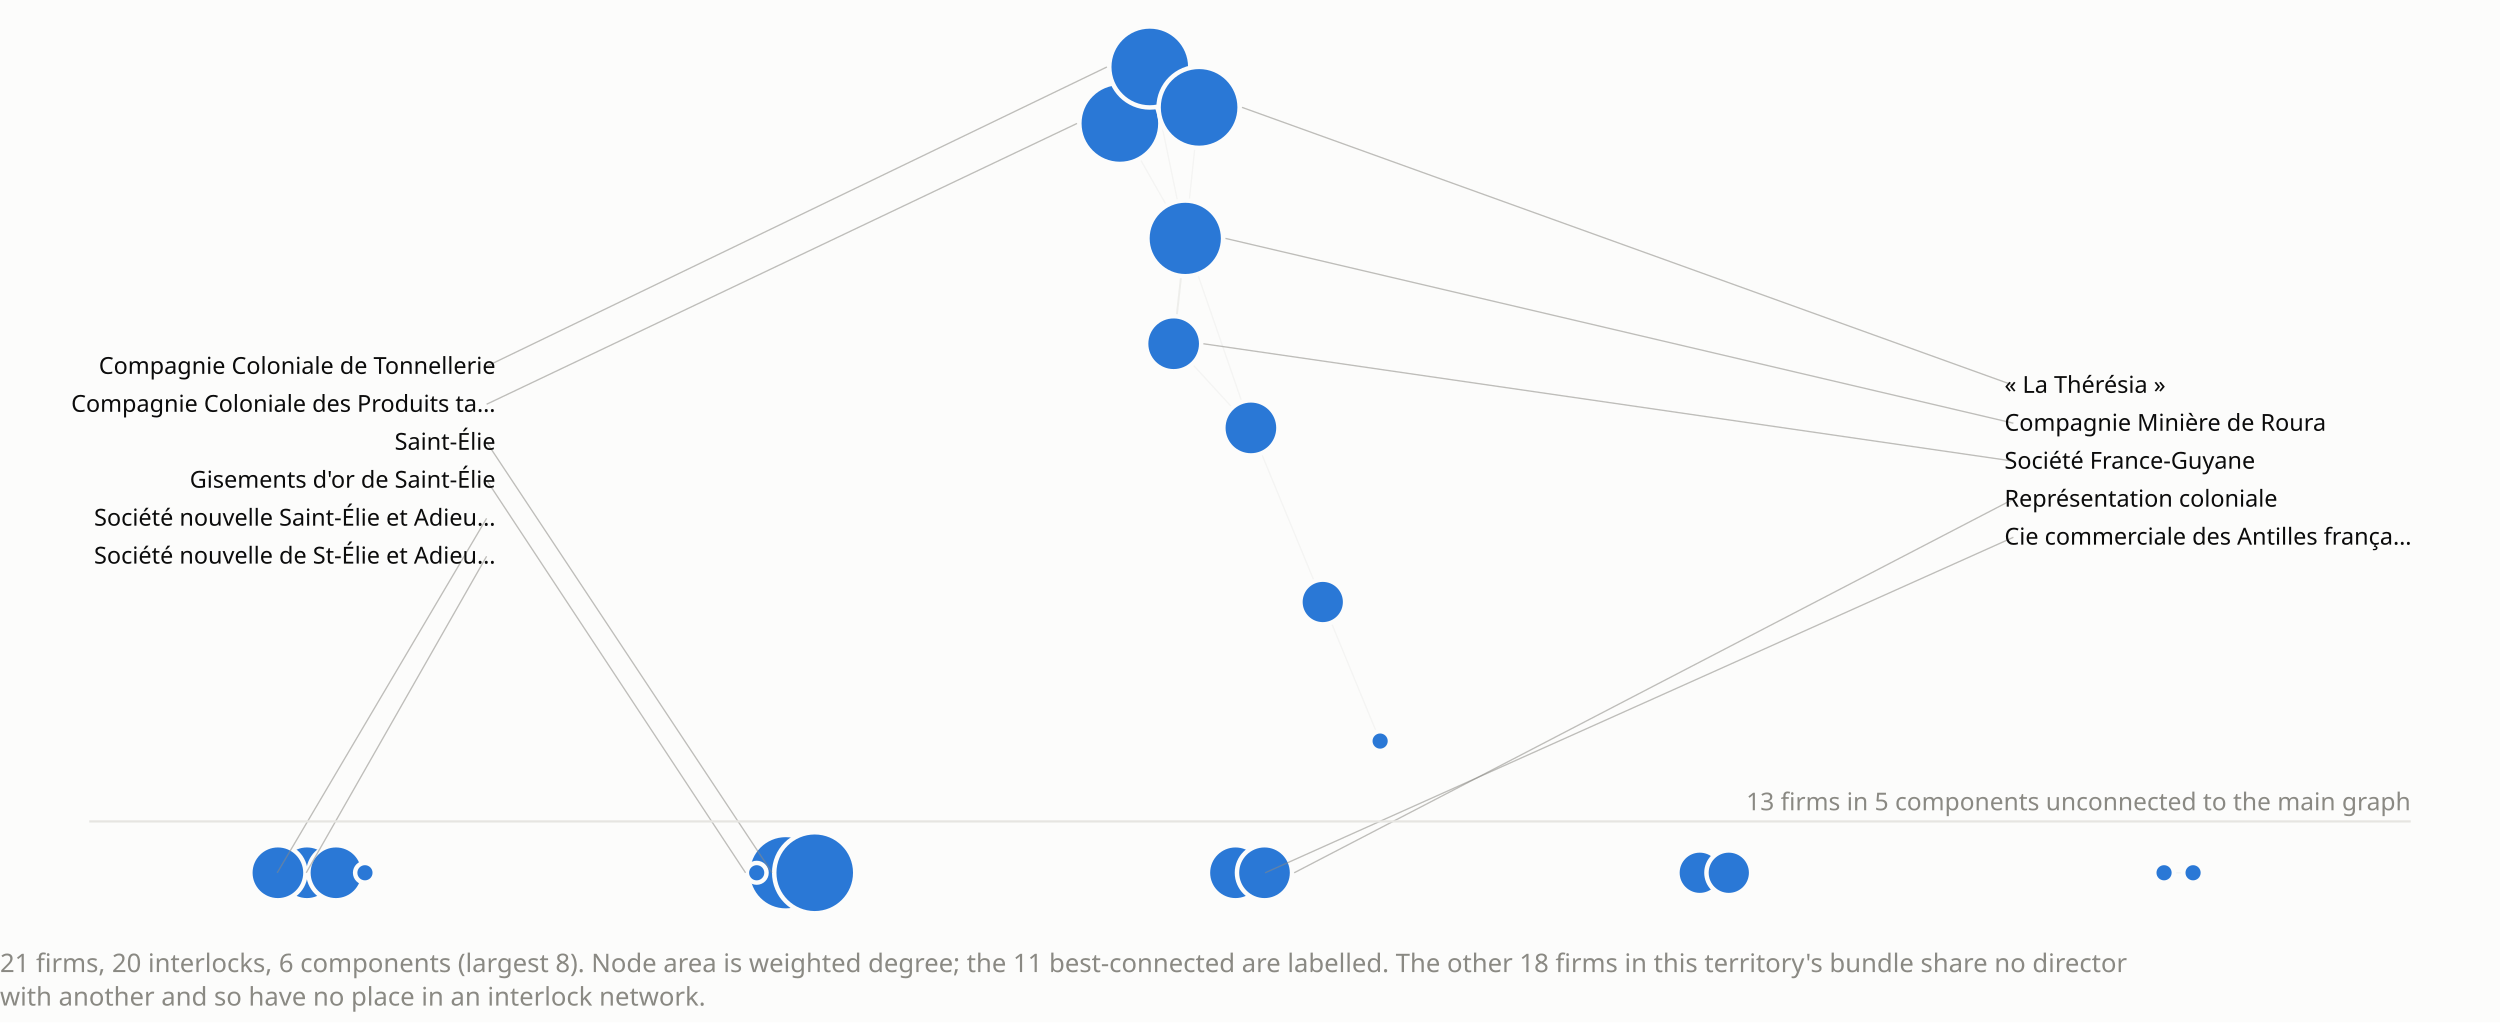
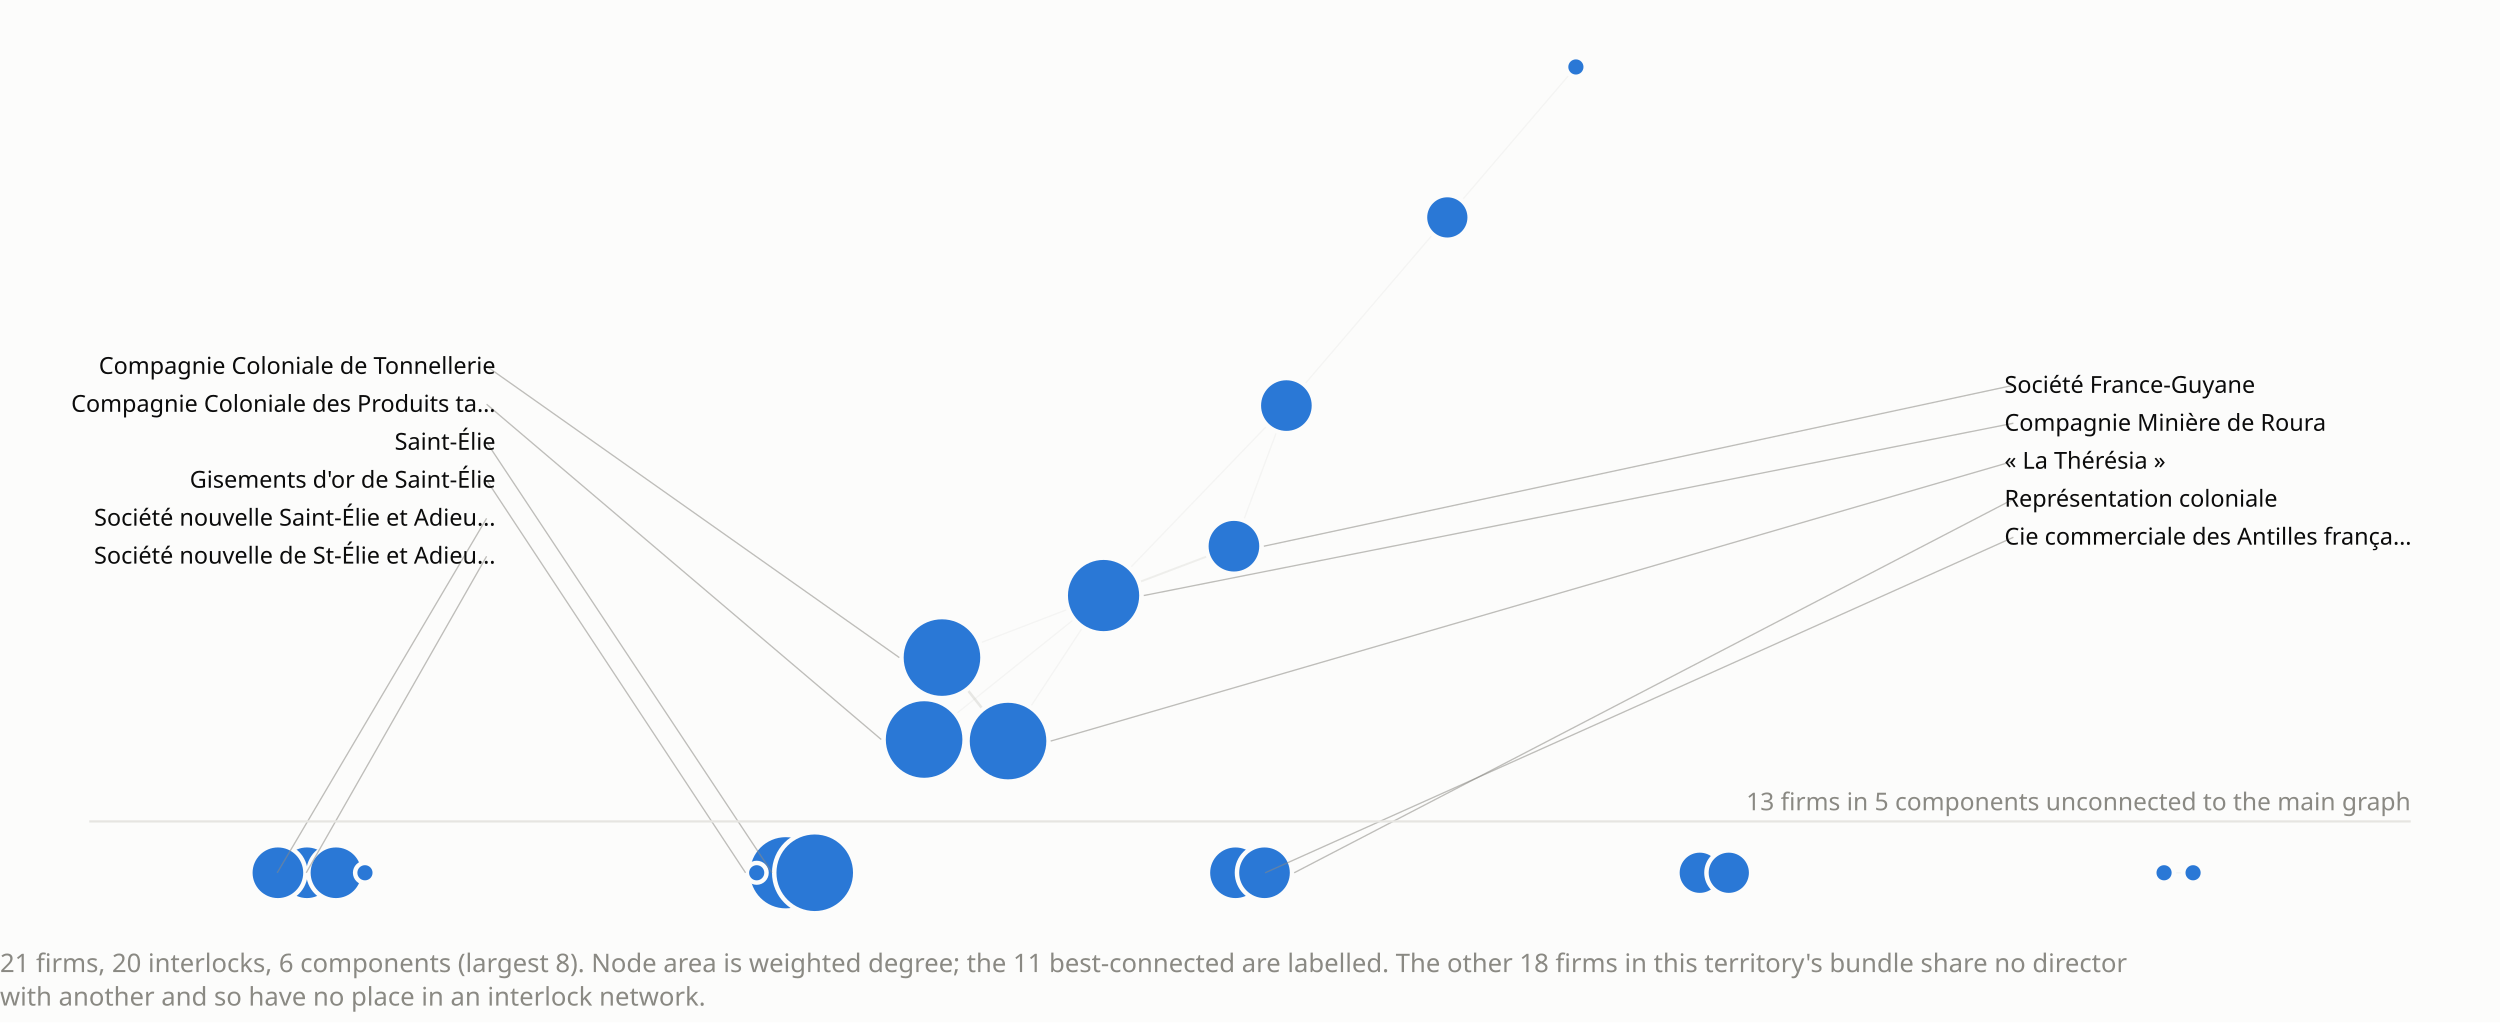
<svg xmlns="http://www.w3.org/2000/svg" viewBox="0 0 1120 458" width="1120" height="458" role="img" aria-label="Guyane française interlock network">
  <rect width="1120" height="458" fill="#fcfcfb" />
  <g stroke="#c9c8c2" fill="none">
    <path d="M352.0 391.0L365.0 391.0" stroke-width="2.00" stroke-opacity="0.620" />
-     <path d="M365.0 391.0L339.0 391.0M501.7 55.3L531.0 106.8M515.1 30.0L531.0 106.8M537.2 48.1L531.0 106.8M525.8 154.0L560.4 191.7M531.0 106.8L560.4 191.7M137.5 391.0L124.5 391.0M150.5 391.0L124.5 391.0M560.4 191.7L592.6 269.7M592.6 269.7L618.3 332.0M124.5 391.0L163.5 391.0M969.5 391.0L982.5 391.0" stroke-width="0.60" stroke-opacity="0.160" />
-     <path d="M553.5 391.0L566.5 391.0M501.7 55.3L515.1 30.0M501.7 55.3L537.2 48.1M515.1 30.0L537.2 48.1" stroke-width="1.16" stroke-opacity="0.400" />
-     <path d="M761.5 391.0L774.5 391.0M525.8 154.0L531.0 106.8M137.5 391.0L150.5 391.0" stroke-width="0.88" stroke-opacity="0.280" />
+     <path d="M365.0 391.0L339.0 391.0M414.0 331.3L494.4 266.8M422.0 294.6L494.4 266.8M451.6 332.0L494.4 266.8M552.8 244.7L576.3 181.7M494.4 266.8L576.3 181.7M137.5 391.0L124.5 391.0M150.5 391.0L124.5 391.0M576.3 181.7L648.4 97.4M648.4 97.4L706.0 30.0M124.5 391.0L163.5 391.0M969.5 391.0L982.5 391.0" stroke-width="0.60" stroke-opacity="0.160" />
+     <path d="M553.5 391.0L566.5 391.0M414.0 331.3L422.0 294.6M414.0 331.3L451.6 332.0M422.0 294.6L451.6 332.0" stroke-width="1.16" stroke-opacity="0.400" />
+     <path d="M761.5 391.0L774.5 391.0M552.8 244.7L494.4 266.8M137.5 391.0L150.5 391.0" stroke-width="0.88" stroke-opacity="0.280" />
  </g>
  <g>
    <circle class="nd" data-id="gisementsorsaintelie" cx="352.0" cy="391.0" r="16.95" fill="#2a78d6" stroke="#fcfcfb" stroke-width="2" />
    <circle class="nd" data-id="saintelie" cx="365.0" cy="391.0" r="18.15" fill="#2a78d6" stroke="#fcfcfb" stroke-width="2" />
    <circle class="nd" data-id="commercialeantillesfrancaisesftanon" cx="553.5" cy="391.0" r="12.34" fill="#2a78d6" stroke="#fcfcfb" stroke-width="2" />
    <circle class="nd" data-id="representationcoloniale" cx="566.5" cy="391.0" r="12.34" fill="#2a78d6" stroke="#fcfcfb" stroke-width="2" />
-     <circle class="nd" data-id="colonialeproduitstannants" cx="501.7" cy="55.3" r="18.15" fill="#2a78d6" stroke="#fcfcfb" stroke-width="2" />
-     <circle class="nd" data-id="colonialetonnellerie" cx="515.1" cy="30.0" r="18.15" fill="#2a78d6" stroke="#fcfcfb" stroke-width="2" />
-     <circle class="nd" data-id="theresia" cx="537.2" cy="48.1" r="18.15" fill="#2a78d6" stroke="#fcfcfb" stroke-width="2" />
+     <circle class="nd" data-id="colonialeproduitstannants" cx="414.0" cy="331.3" r="18.15" fill="#2a78d6" stroke="#fcfcfb" stroke-width="2" />
+     <circle class="nd" data-id="colonialetonnellerie" cx="422.0" cy="294.6" r="18.15" fill="#2a78d6" stroke="#fcfcfb" stroke-width="2" />
+     <circle class="nd" data-id="theresia" cx="451.6" cy="332.0" r="18.15" fill="#2a78d6" stroke="#fcfcfb" stroke-width="2" />
    <circle class="nd" data-id="mataroni" cx="761.5" cy="391.0" r="10.01" fill="#2a78d6" stroke="#fcfcfb" stroke-width="2" />
    <circle class="nd" data-id="minesorguyane" cx="774.5" cy="391.0" r="10.01" fill="#2a78d6" stroke="#fcfcfb" stroke-width="2" />
-     <circle class="nd" data-id="franceguyane" cx="525.8" cy="154.0" r="12.34" fill="#2a78d6" stroke="#fcfcfb" stroke-width="2" />
-     <circle class="nd" data-id="miniereroura" cx="531.0" cy="106.8" r="16.95" fill="#2a78d6" stroke="#fcfcfb" stroke-width="2" />
+     <circle class="nd" data-id="franceguyane" cx="552.8" cy="244.7" r="12.34" fill="#2a78d6" stroke="#fcfcfb" stroke-width="2" />
+     <circle class="nd" data-id="miniereroura" cx="494.4" cy="266.8" r="16.95" fill="#2a78d6" stroke="#fcfcfb" stroke-width="2" />
    <circle class="nd" data-id="saintelieadieuvat" cx="137.5" cy="391.0" r="12.34" fill="#2a78d6" stroke="#fcfcfb" stroke-width="2" />
    <circle class="nd" data-id="stelieadieuvat" cx="150.5" cy="391.0" r="12.34" fill="#2a78d6" stroke="#fcfcfb" stroke-width="2" />
-     <circle class="nd" data-id="cotonniereguyane" cx="560.4" cy="191.7" r="12.34" fill="#2a78d6" stroke="#fcfcfb" stroke-width="2" />
-     <circle class="nd" data-id="sucriereagricoleguyane" cx="592.6" cy="269.7" r="10.01" fill="#2a78d6" stroke="#fcfcfb" stroke-width="2" />
+     <circle class="nd" data-id="cotonniereguyane" cx="576.3" cy="181.7" r="12.34" fill="#2a78d6" stroke="#fcfcfb" stroke-width="2" />
+     <circle class="nd" data-id="sucriereagricoleguyane" cx="648.4" cy="97.4" r="10.01" fill="#2a78d6" stroke="#fcfcfb" stroke-width="2" />
    <circle class="nd" data-id="colonialeagricoleminiere" cx="124.5" cy="391.0" r="12.34" fill="#2a78d6" stroke="#fcfcfb" stroke-width="2" />
    <circle class="nd" data-id="unionminierehautemana" cx="163.5" cy="391.0" r="4.40" fill="#2a78d6" stroke="#fcfcfb" stroke-width="2" />
    <circle class="nd" data-id="exploitationsminieresinini" cx="969.5" cy="391.0" r="4.40" fill="#2a78d6" stroke="#fcfcfb" stroke-width="2" />
    <circle class="nd" data-id="forestiereguyane" cx="982.5" cy="391.0" r="4.40" fill="#2a78d6" stroke="#fcfcfb" stroke-width="2" />
-     <circle class="nd" data-id="comptoirsgenerauxguyane" cx="618.3" cy="332.0" r="4.40" fill="#2a78d6" stroke="#fcfcfb" stroke-width="2" />
+     <circle class="nd" data-id="comptoirsgenerauxguyane" cx="706.0" cy="30.0" r="4.40" fill="#2a78d6" stroke="#fcfcfb" stroke-width="2" />
    <circle class="nd" data-id="gisementsordieumerci" cx="339.0" cy="391.0" r="4.40" fill="#2a78d6" stroke="#fcfcfb" stroke-width="2" />
  </g>
-   <line x1="218.0" y1="164.1" x2="495.9" y2="30.0" stroke="#8a8983" stroke-width="0.6" stroke-opacity="0.55" />
-   <line x1="218.0" y1="181.1" x2="482.5" y2="55.3" stroke="#8a8983" stroke-width="0.6" stroke-opacity="0.55" />
+   <line x1="218.0" y1="164.1" x2="402.9" y2="294.6" stroke="#8a8983" stroke-width="0.6" stroke-opacity="0.55" />
+   <line x1="218.0" y1="181.1" x2="394.8" y2="331.3" stroke="#8a8983" stroke-width="0.6" stroke-opacity="0.55" />
  <line x1="218.0" y1="198.1" x2="345.9" y2="391.0" stroke="#8a8983" stroke-width="0.6" stroke-opacity="0.55" />
  <line x1="218.0" y1="215.1" x2="334.0" y2="391.0" stroke="#8a8983" stroke-width="0.6" stroke-opacity="0.55" />
  <line x1="218.0" y1="232.2" x2="124.2" y2="391.0" stroke="#8a8983" stroke-width="0.6" stroke-opacity="0.55" />
  <line x1="218.0" y1="249.2" x2="137.2" y2="391.0" stroke="#8a8983" stroke-width="0.6" stroke-opacity="0.55" />
-   <line x1="902.0" y1="172.6" x2="556.4" y2="48.1" stroke="#8a8983" stroke-width="0.6" stroke-opacity="0.55" />
-   <line x1="902.0" y1="189.6" x2="549.0" y2="106.8" stroke="#8a8983" stroke-width="0.6" stroke-opacity="0.55" />
-   <line x1="902.0" y1="206.6" x2="539.1" y2="154.0" stroke="#8a8983" stroke-width="0.6" stroke-opacity="0.55" />
+   <line x1="902.0" y1="172.6" x2="566.2" y2="244.7" stroke="#8a8983" stroke-width="0.6" stroke-opacity="0.55" />
+   <line x1="902.0" y1="189.6" x2="512.4" y2="266.8" stroke="#8a8983" stroke-width="0.6" stroke-opacity="0.55" />
+   <line x1="902.0" y1="206.6" x2="470.7" y2="332.0" stroke="#8a8983" stroke-width="0.6" stroke-opacity="0.55" />
  <line x1="902.0" y1="223.6" x2="579.8" y2="391.0" stroke="#8a8983" stroke-width="0.6" stroke-opacity="0.55" />
  <line x1="902.0" y1="240.7" x2="566.8" y2="391.0" stroke="#8a8983" stroke-width="0.6" stroke-opacity="0.55" />
  <g font-size="10.5" font-family="ui-sans-serif,system-ui,sans-serif" fill="#0b0b0b">
    <text x="222.0" y="167.5" text-anchor="end">Compagnie Coloniale de Tonnellerie</text>
    <text x="222.0" y="184.5" text-anchor="end">Compagnie Coloniale des Produits ta…</text>
    <text x="222.0" y="201.5" text-anchor="end">Saint-Élie</text>
    <text x="222.0" y="218.5" text-anchor="end">Gisements d'or de Saint-Élie</text>
    <text x="222.0" y="235.5" text-anchor="end">Société nouvelle Saint-Élie et Adieu…</text>
    <text x="222.0" y="252.5" text-anchor="end">Société nouvelle de St-Élie et Adieu…</text>
-     <text x="898.0" y="176.0" text-anchor="start">« La Thérésia »</text>
+     <text x="898.0" y="176.0" text-anchor="start">Société France-Guyane</text>
    <text x="898.0" y="193.0" text-anchor="start">Compagnie Minière de Roura</text>
-     <text x="898.0" y="210.0" text-anchor="start">Société France-Guyane</text>
+     <text x="898.0" y="210.0" text-anchor="start">« La Thérésia »</text>
    <text x="898.0" y="227.0" text-anchor="start">Représentation coloniale</text>
    <text x="898.0" y="244.0" text-anchor="start">Cie commerciale des Antilles frança…</text>
  </g>
  <line x1="40" y1="368" x2="1080" y2="368" stroke="#e6e5e1" stroke-width="1" />
  <text x="1080" y="363" text-anchor="end" font-size="11" font-family="ui-sans-serif,system-ui,sans-serif" fill="#8a8983">13 firms in 5 components unconnected to the main graph</text>
  <g font-size="11.5" font-family="ui-sans-serif,system-ui,sans-serif" fill="#8a8983">
    <text x="0" y="435.5">21 firms, 20 interlocks, 6 components (largest 8). Node area is weighted degree; the 11 best-connected are labelled. The other 18 firms in this territory's bundle share no director</text>
    <text x="0" y="450.5">with another and so have no place in an interlock network.</text>
  </g>
</svg>
